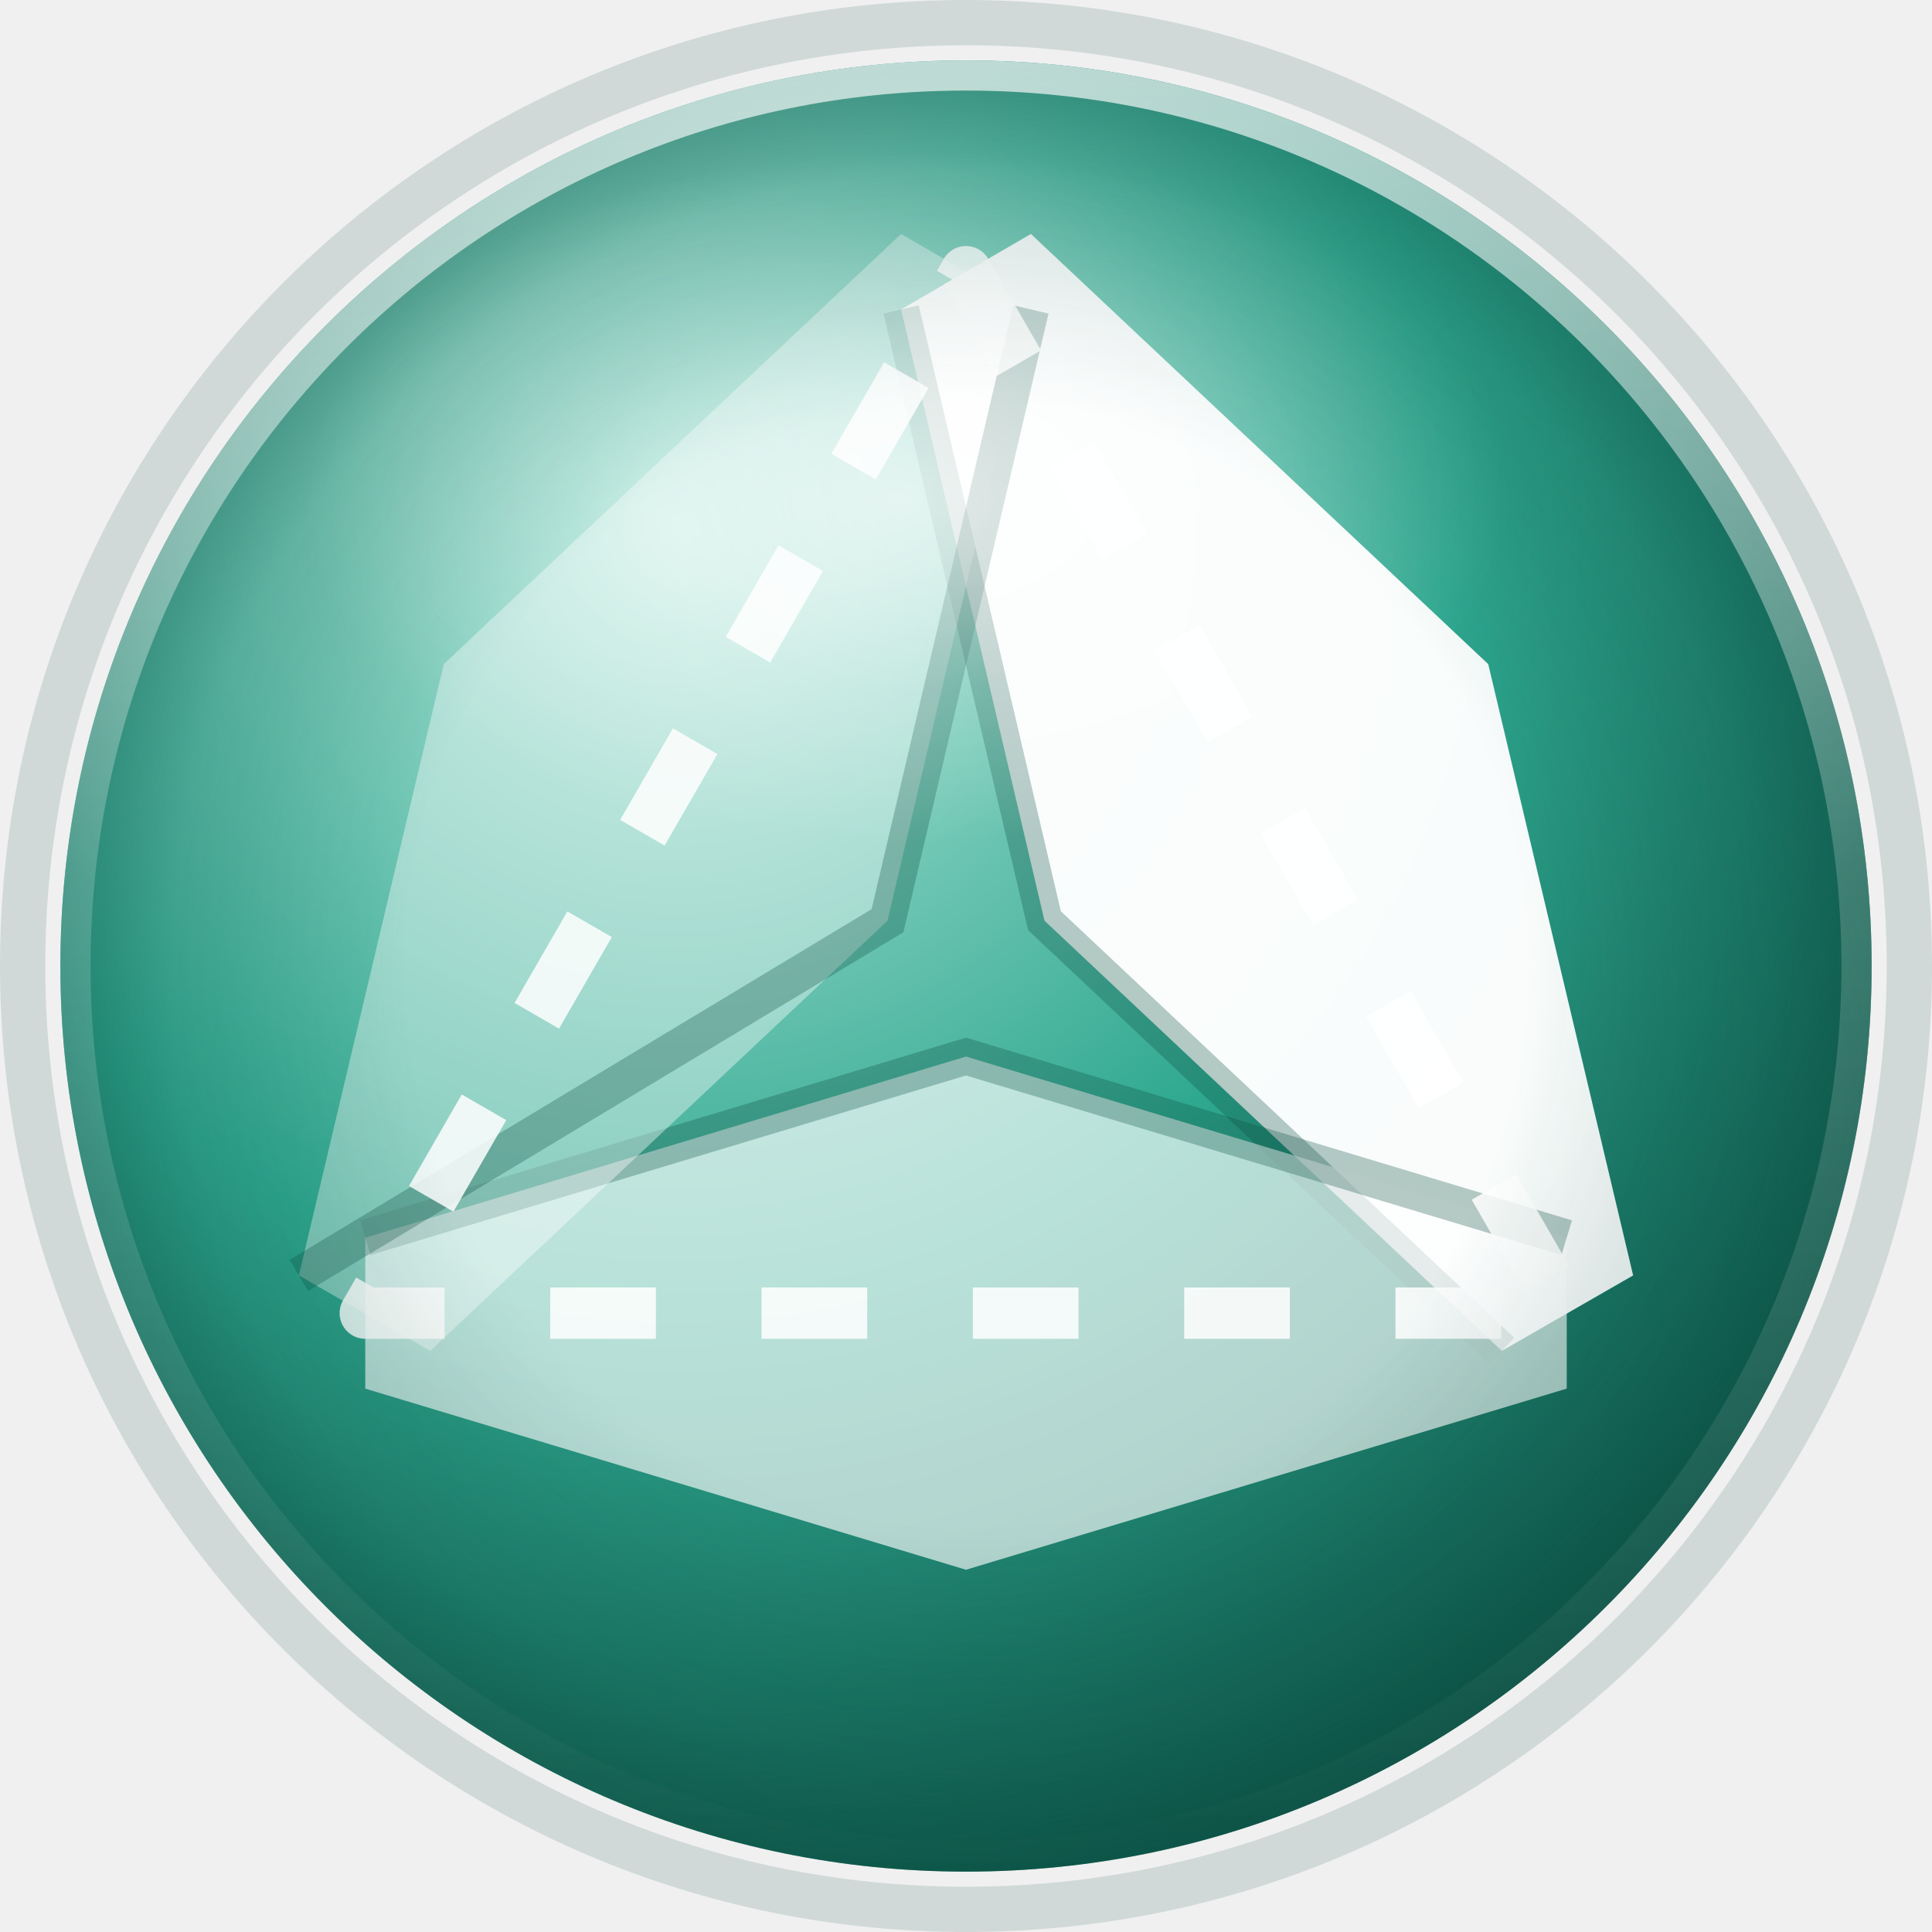
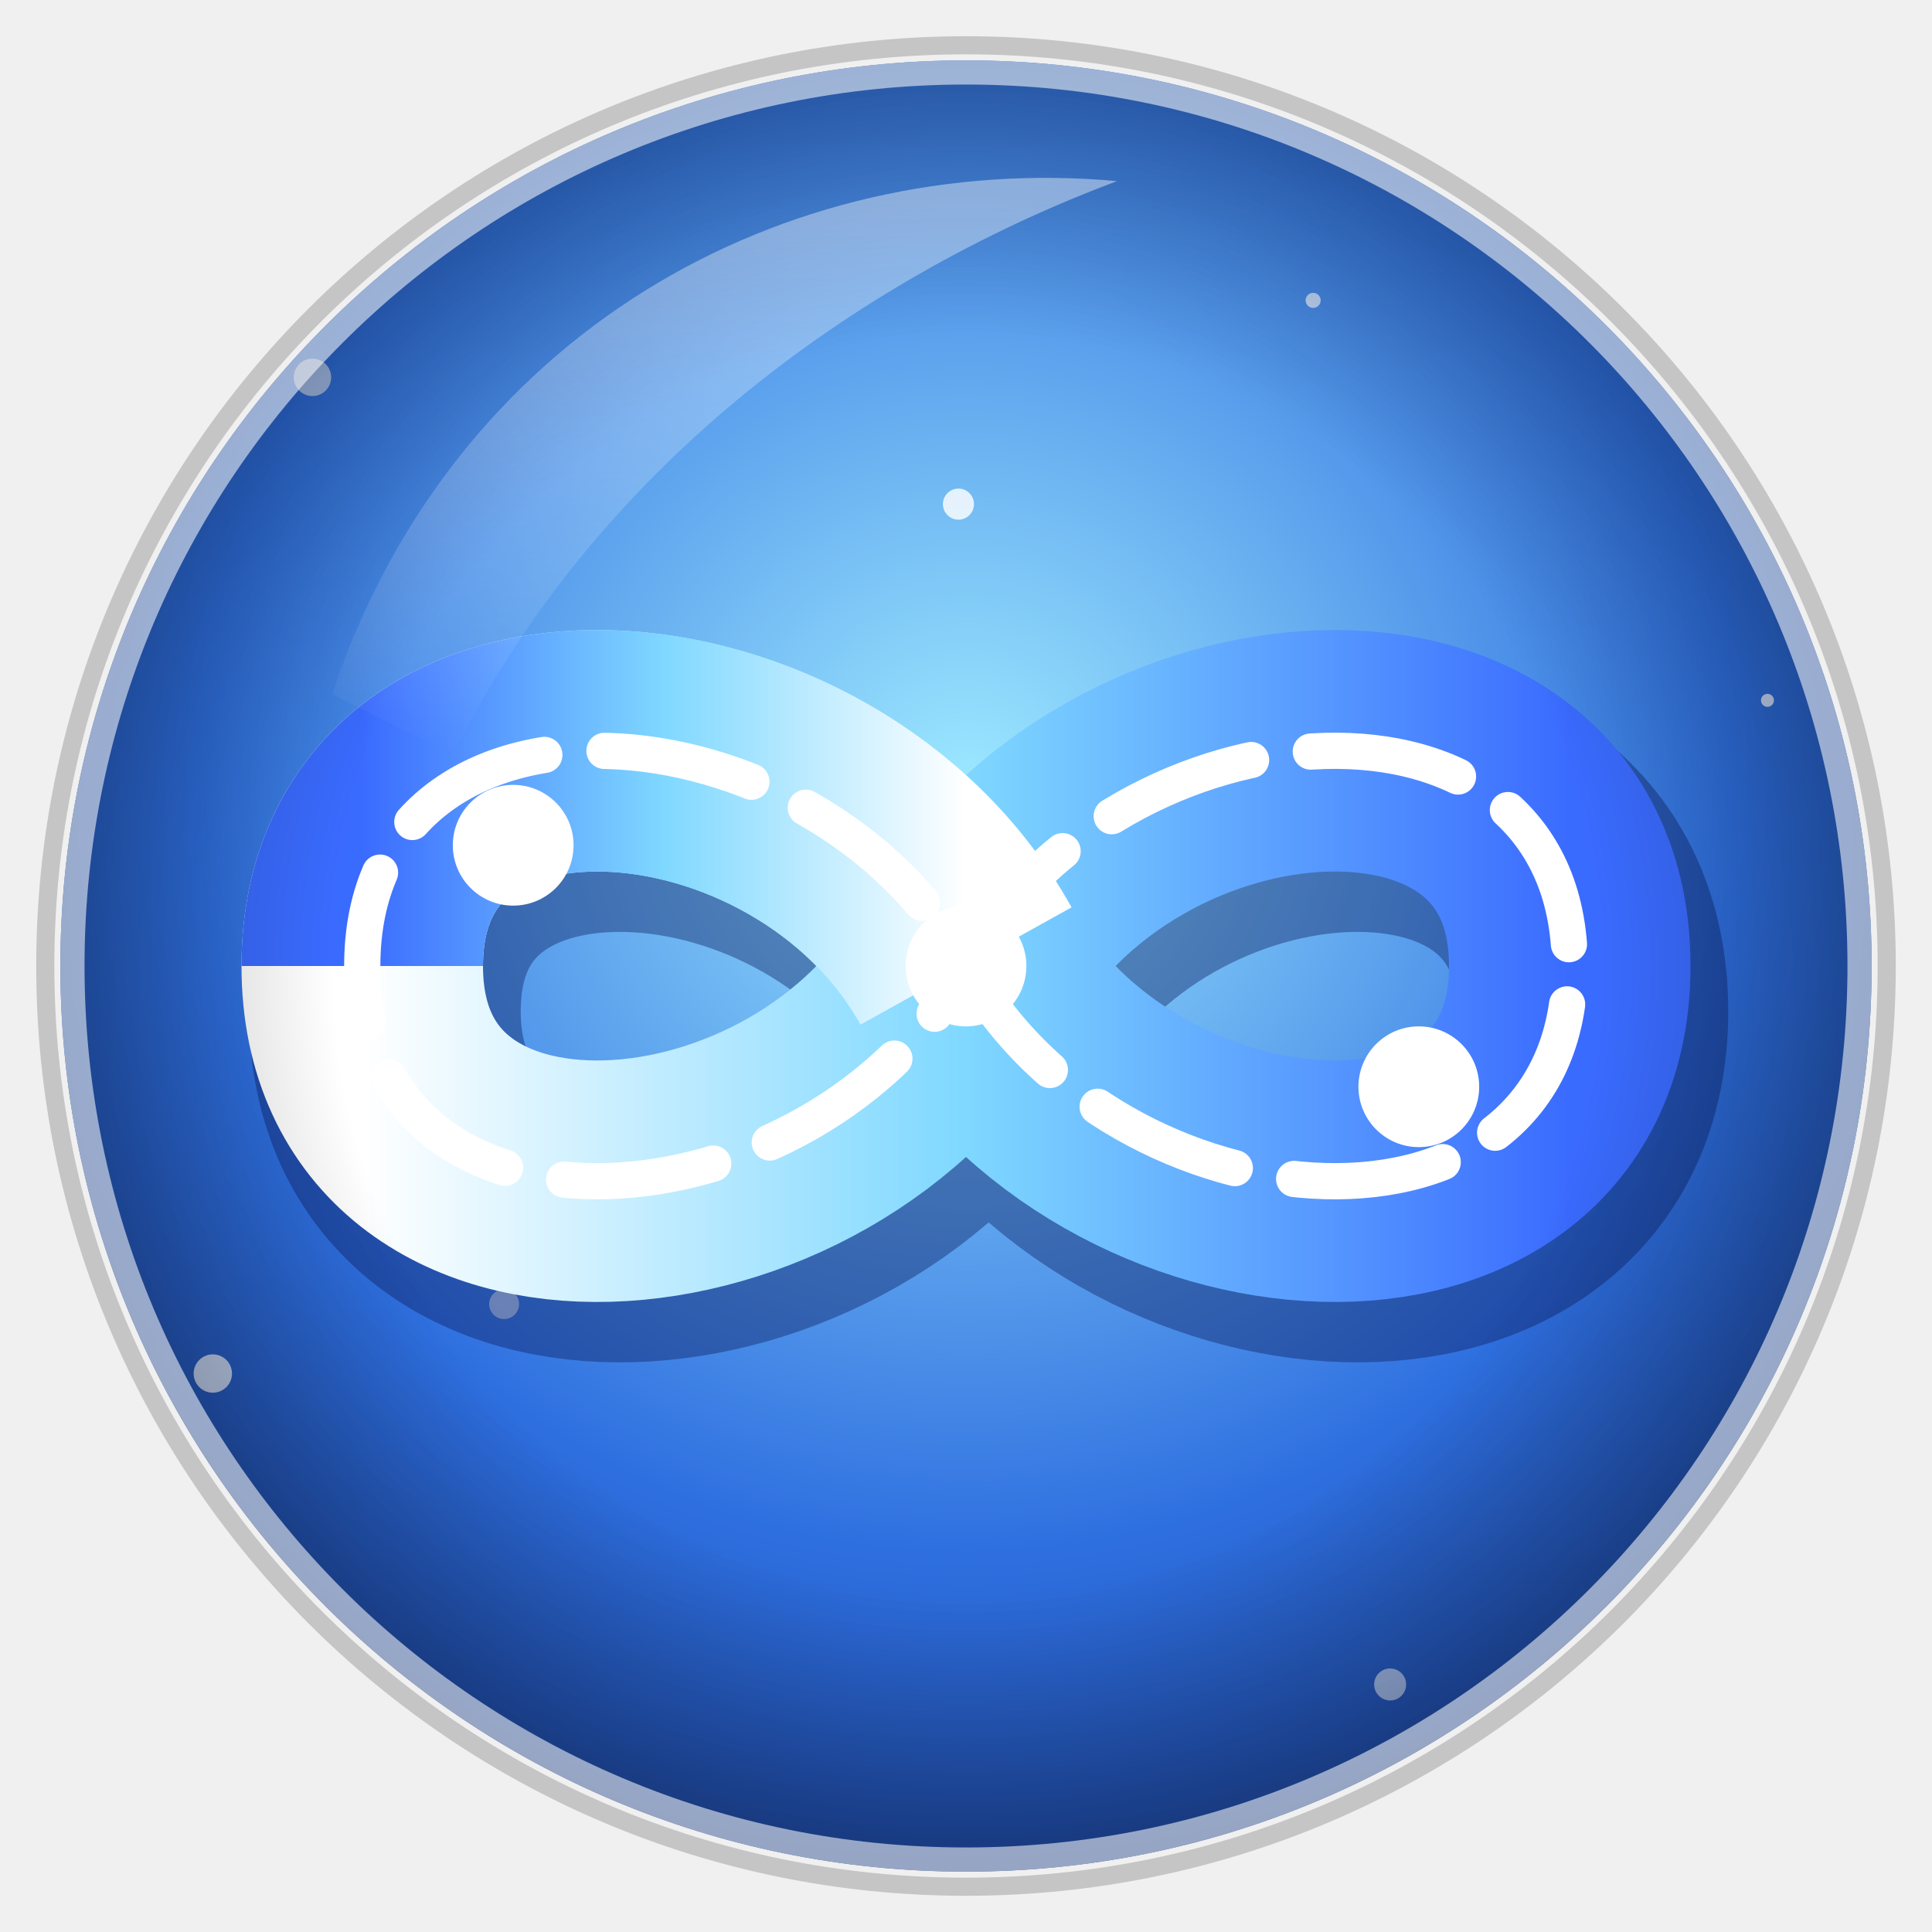
- <svg xmlns="http://www.w3.org/2000/svg" width="128" height="128" viewBox="0 0 128 128" fill="none">
+ <svg xmlns="http://www.w3.org/2000/svg" viewBox="0 0 128 128" fill="none">
  <defs>
-     <radialGradient id="amobiusb" cx="34%" cy="26%" r="82%">
-       <stop offset="0" stop-color="#B7E8DC" stop-opacity="1" />
-       <stop offset="0.52" stop-color="#2FA890" stop-opacity="1" />
-       <stop offset="1" stop-color="#0A4E42" stop-opacity="1" />
+     <radialGradient id="mbbg" cx=".5" cy=".4" r=".85">
+       <stop offset="0" stop-color="#9CE8FF" />
+       <stop offset=".5" stop-color="#2E6FE0" />
+       <stop offset="1" stop-color="#0B1A5C" />
    </radialGradient>
-     <radialGradient id="amobiuss" cx="50%" cy="50%" r="50%">
-       <stop offset="0.62" stop-color="#0A4E42" stop-opacity="0" />
-       <stop offset="0.88" stop-color="#0A4E42" stop-opacity="0.18" />
-       <stop offset="1" stop-color="#0A4E42" stop-opacity="0.42" />
+     <linearGradient id="mbband" x1="0" y1="0" x2="1" y2="0">
+       <stop offset="0" stop-color="#FFFFFF" />
+       <stop offset="0.5" stop-color="#7FD8FF" />
+       <stop offset="1" stop-color="#3A6BFF" />
+     </linearGradient>
+     <linearGradient id="mbband2" x1="0" y1="0" x2="1" y2="0">
+       <stop offset="0" stop-color="#3A6BFF" />
+       <stop offset="0.5" stop-color="#7FD8FF" />
+       <stop offset="1" stop-color="#FFFFFF" />
+     </linearGradient>
+     <clipPath id="mbclip">
+       <circle cx="64" cy="64" r="60" />
+     </clipPath>
+     <linearGradient id="mbgloss" x1="0" y1="0" x2="0" y2="1">
+       <stop offset="0" stop-color="#fff" stop-opacity=".42" />
+       <stop offset="1" stop-color="#fff" stop-opacity="0" />
+     </linearGradient>
+     <radialGradient id="mbvig" cx=".5" cy=".5" r=".5">
+       <stop offset=".7" stop-color="#000" stop-opacity="0" />
+       <stop offset="1" stop-color="#000" stop-opacity=".28" />
    </radialGradient>
-     <radialGradient id="amobiusg" cx="50%" cy="50%" r="50%">
-       <stop offset="0" stop-color="#FFFFFF" stop-opacity="0.62" />
-       <stop offset="0.55" stop-color="#FFFFFF" stop-opacity="0.2" />
-       <stop offset="1" stop-color="#FFFFFF" stop-opacity="0" />
-     </radialGradient>
-     <linearGradient id="amobiusr" x1="0%" y1="0%" x2="0%" y2="100%">
-       <stop offset="0" stop-color="#FFFFFF" stop-opacity="0.9" />
-       <stop offset="0.45" stop-color="#FFFFFF" stop-opacity="0.25" />
-       <stop offset="1" stop-color="#FFFFFF" stop-opacity="0" />
-     </linearGradient>
  </defs>
-   <circle cx="64" cy="64" r="60" fill="url(#amobiusb)" />
-   <g>
-     <polygon class="mb-face" style="--i:0" points="68.3,15.5 98.6,44.0 108.2,84.5 99.5,89.5 69.2,61.0 59.7,20.5" fill="#FFFFFF" fill-opacity="0.97" />
-     <path d="M59.7,20.5 L69.2,61.0 L99.5,89.5" fill="none" stroke="#0A4E42" stroke-opacity=".30" stroke-width="2.4" />
-     <polygon class="mb-face" style="--i:1" points="103.8,92.0 64.0,104.0 24.2,92.0 24.2,82.0 64.0,70.0 103.8,82.0" fill="#FFFFFF" fill-opacity="0.66" />
-     <path d="M103.8,82.0 L64.0,70.0 L24.2,82.0" fill="none" stroke="#0A4E42" stroke-opacity=".30" stroke-width="2.4" />
-     <polygon class="mb-face" style="--i:2" points="19.8,84.5 29.4,44.0 59.7,15.5 68.3,20.5 58.8,61.0 28.5,89.5" fill="#FFFFFF" fill-opacity="0.4" />
-     <path d="M19.8,84.5 L58.8,61.0 L68.3,20.5" fill="none" stroke="#0A4E42" stroke-opacity=".30" stroke-width="2.4" />
-     <path class="mb-flow" pathLength="100" stroke-dasharray="7 7" d="M64.0 18.0 L103.8 87.0 L24.2 87.0 Z" fill="none" stroke="#FFFFFF" stroke-opacity=".85" stroke-width="3.4" stroke-linejoin="round" />
+   <circle cx="64" cy="64" r="60" fill="url(#mbbg)" />
+   <g clip-path="url(#mbclip)">
+     <circle cx="33.4" cy="86.4" r="0.99" fill="#fff" opacity="0.57" />
+     <circle cx="87.0" cy="19.9" r="0.50" fill="#fff" opacity="0.65" />
+     <circle cx="20.1" cy="110.3" r="0.47" fill="#fff" opacity="0.66" />
+     <circle cx="10.9" cy="18.9" r="1.21" fill="#fff" opacity="0.80" />
+     <circle cx="119.4" cy="109.6" r="0.90" fill="#fff" opacity="0.49" />
+     <circle cx="117.1" cy="46.4" r="0.43" fill="#fff" opacity="0.73" />
+     <circle cx="22.1" cy="19.4" r="1.19" fill="#fff" opacity="0.73" />
+     <circle cx="19.2" cy="115.7" r="0.82" fill="#fff" opacity="0.63" />
+     <circle cx="43.1" cy="54.0" r="1.06" fill="#fff" opacity="0.33" />
+     <circle cx="71.9" cy="72.7" r="1.03" fill="#fff" opacity="0.53" />
+     <circle cx="20.7" cy="25.0" r="1.24" fill="#fff" opacity="0.58" />
+     <circle cx="14.1" cy="91.0" r="1.27" fill="#fff" opacity="0.70" />
+     <circle cx="92.1" cy="111.6" r="1.06" fill="#fff" opacity="0.53" />
+     <circle cx="63.5" cy="33.4" r="1.03" fill="#fff" opacity="0.81" />
+     <path d="M64 64 C74 46 104 44 104 64 C104 84 74 82 64 64 C54 46 24 44 24 64 C24 84 54 82 64 64 Z" fill="none" stroke="#0B1A5C" stroke-opacity=".4" stroke-width="18" transform="translate(1.5 3)" />
+     <path d="M64 64 C74 46 104 44 104 64 C104 84 74 82 64 64 C54 46 24 44 24 64 C24 84 54 82 64 64 Z" fill="none" stroke="url(#mbband)" stroke-width="16" stroke-linejoin="round" />
+     <path d="M64 64 C54 46 24 44 24 64" fill="none" stroke="url(#mbband2)" stroke-width="16" />
+     <path class="mb-flow" d="M64 64 C74 46 104 44 104 64 C104 84 74 82 64 64 C54 46 24 44 24 64 C24 84 54 82 64 64 Z" pathLength="100" fill="none" stroke="#fff" stroke-width="2.4" stroke-dasharray="10 4" stroke-linecap="round" />
+     <circle class="mb-face" style="--i:0" cx="34" cy="56" r="4" fill="#fff" />
+     <circle class="mb-face" style="--i:1" cx="64" cy="64" r="4" fill="#fff" />
+     <circle class="mb-face" style="--i:2" cx="94" cy="72" r="4" fill="#fff" />
+     <circle cx="64" cy="64" r="60" fill="url(#mbvig)" />
  </g>
-   <circle cx="64" cy="64" r="60" fill="url(#amobiuss)" />
-   <ellipse cx="60" cy="33" rx="40" ry="23" fill="url(#amobiusg)" />
-   <circle cx="64" cy="64" r="59" stroke="url(#amobiusr)" stroke-width="2" opacity="0.75" />
-   <circle cx="64" cy="64" r="62.5" stroke="#0A4E42" stroke-opacity="0.14" stroke-width="3" />
+   <path d="M22 46 C30 22 52 10 74 12 C58 18 40 30 30 50 Z" fill="url(#mbgloss)" />
+   <circle cx="64" cy="64" r="59.2" fill="none" stroke="#fff" stroke-opacity=".55" stroke-width="1.6" />
+   <circle cx="64" cy="64" r="61" fill="none" stroke="#000" stroke-opacity=".18" stroke-width="1.2" />
</svg>
